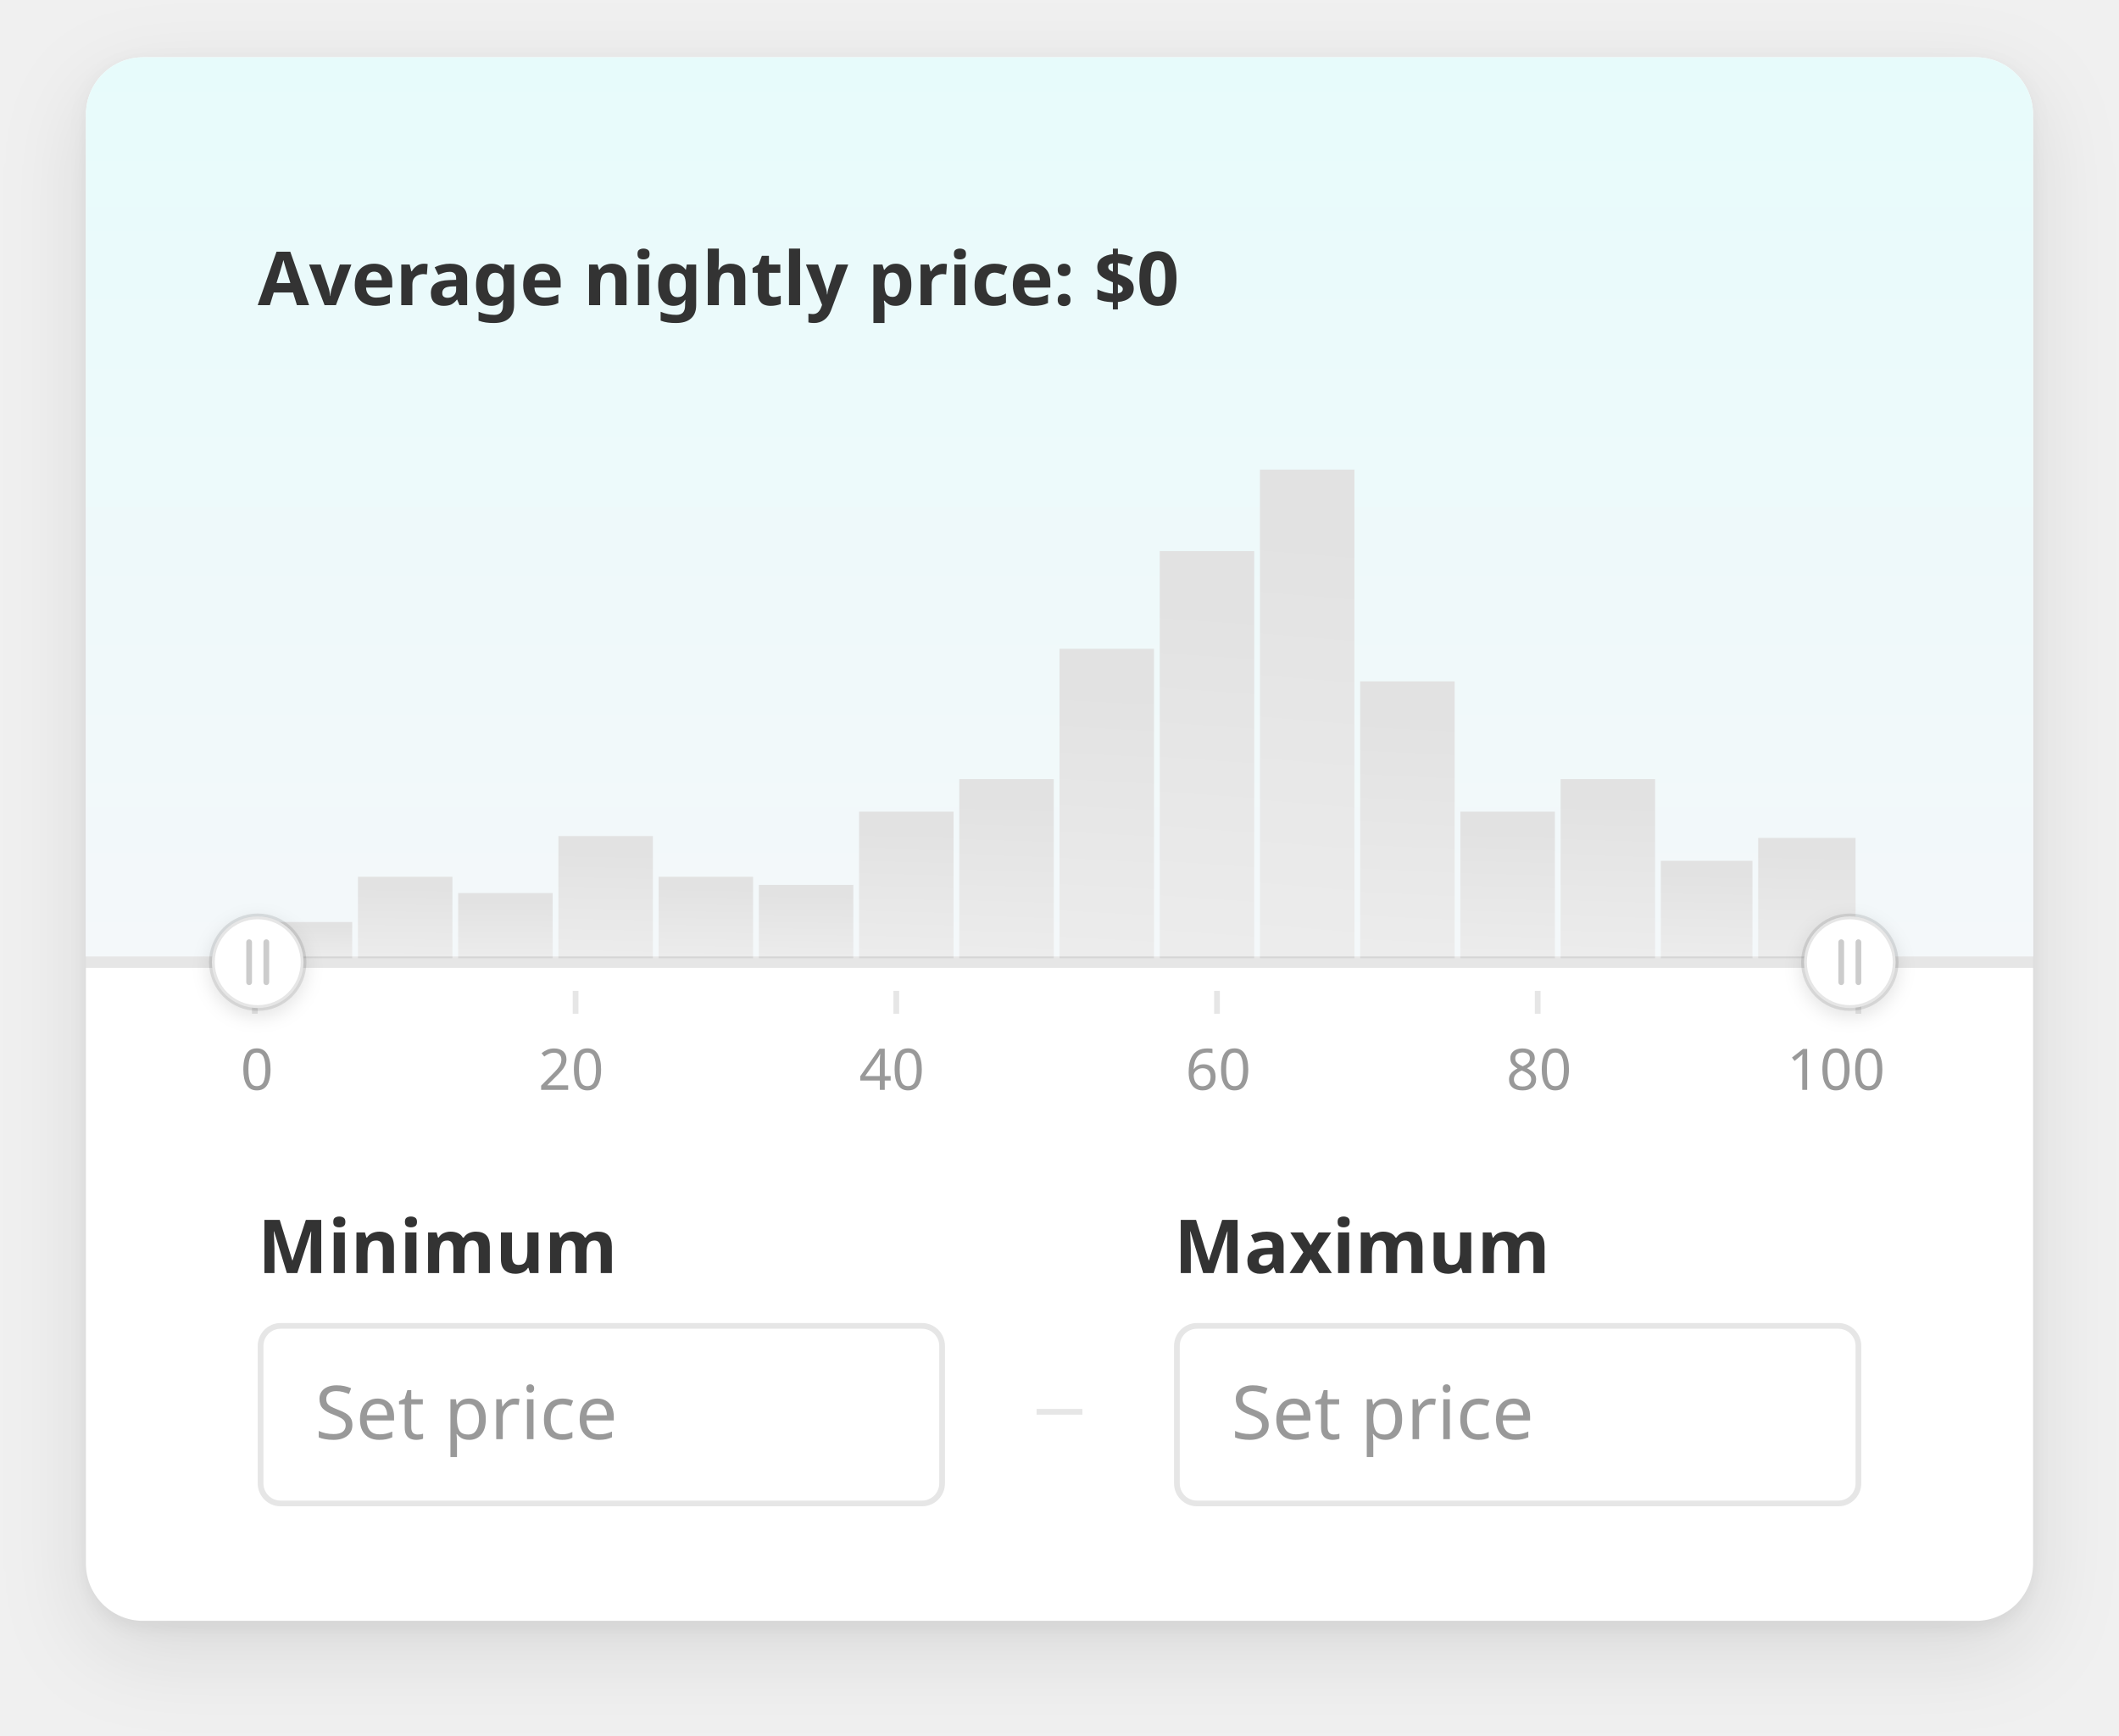
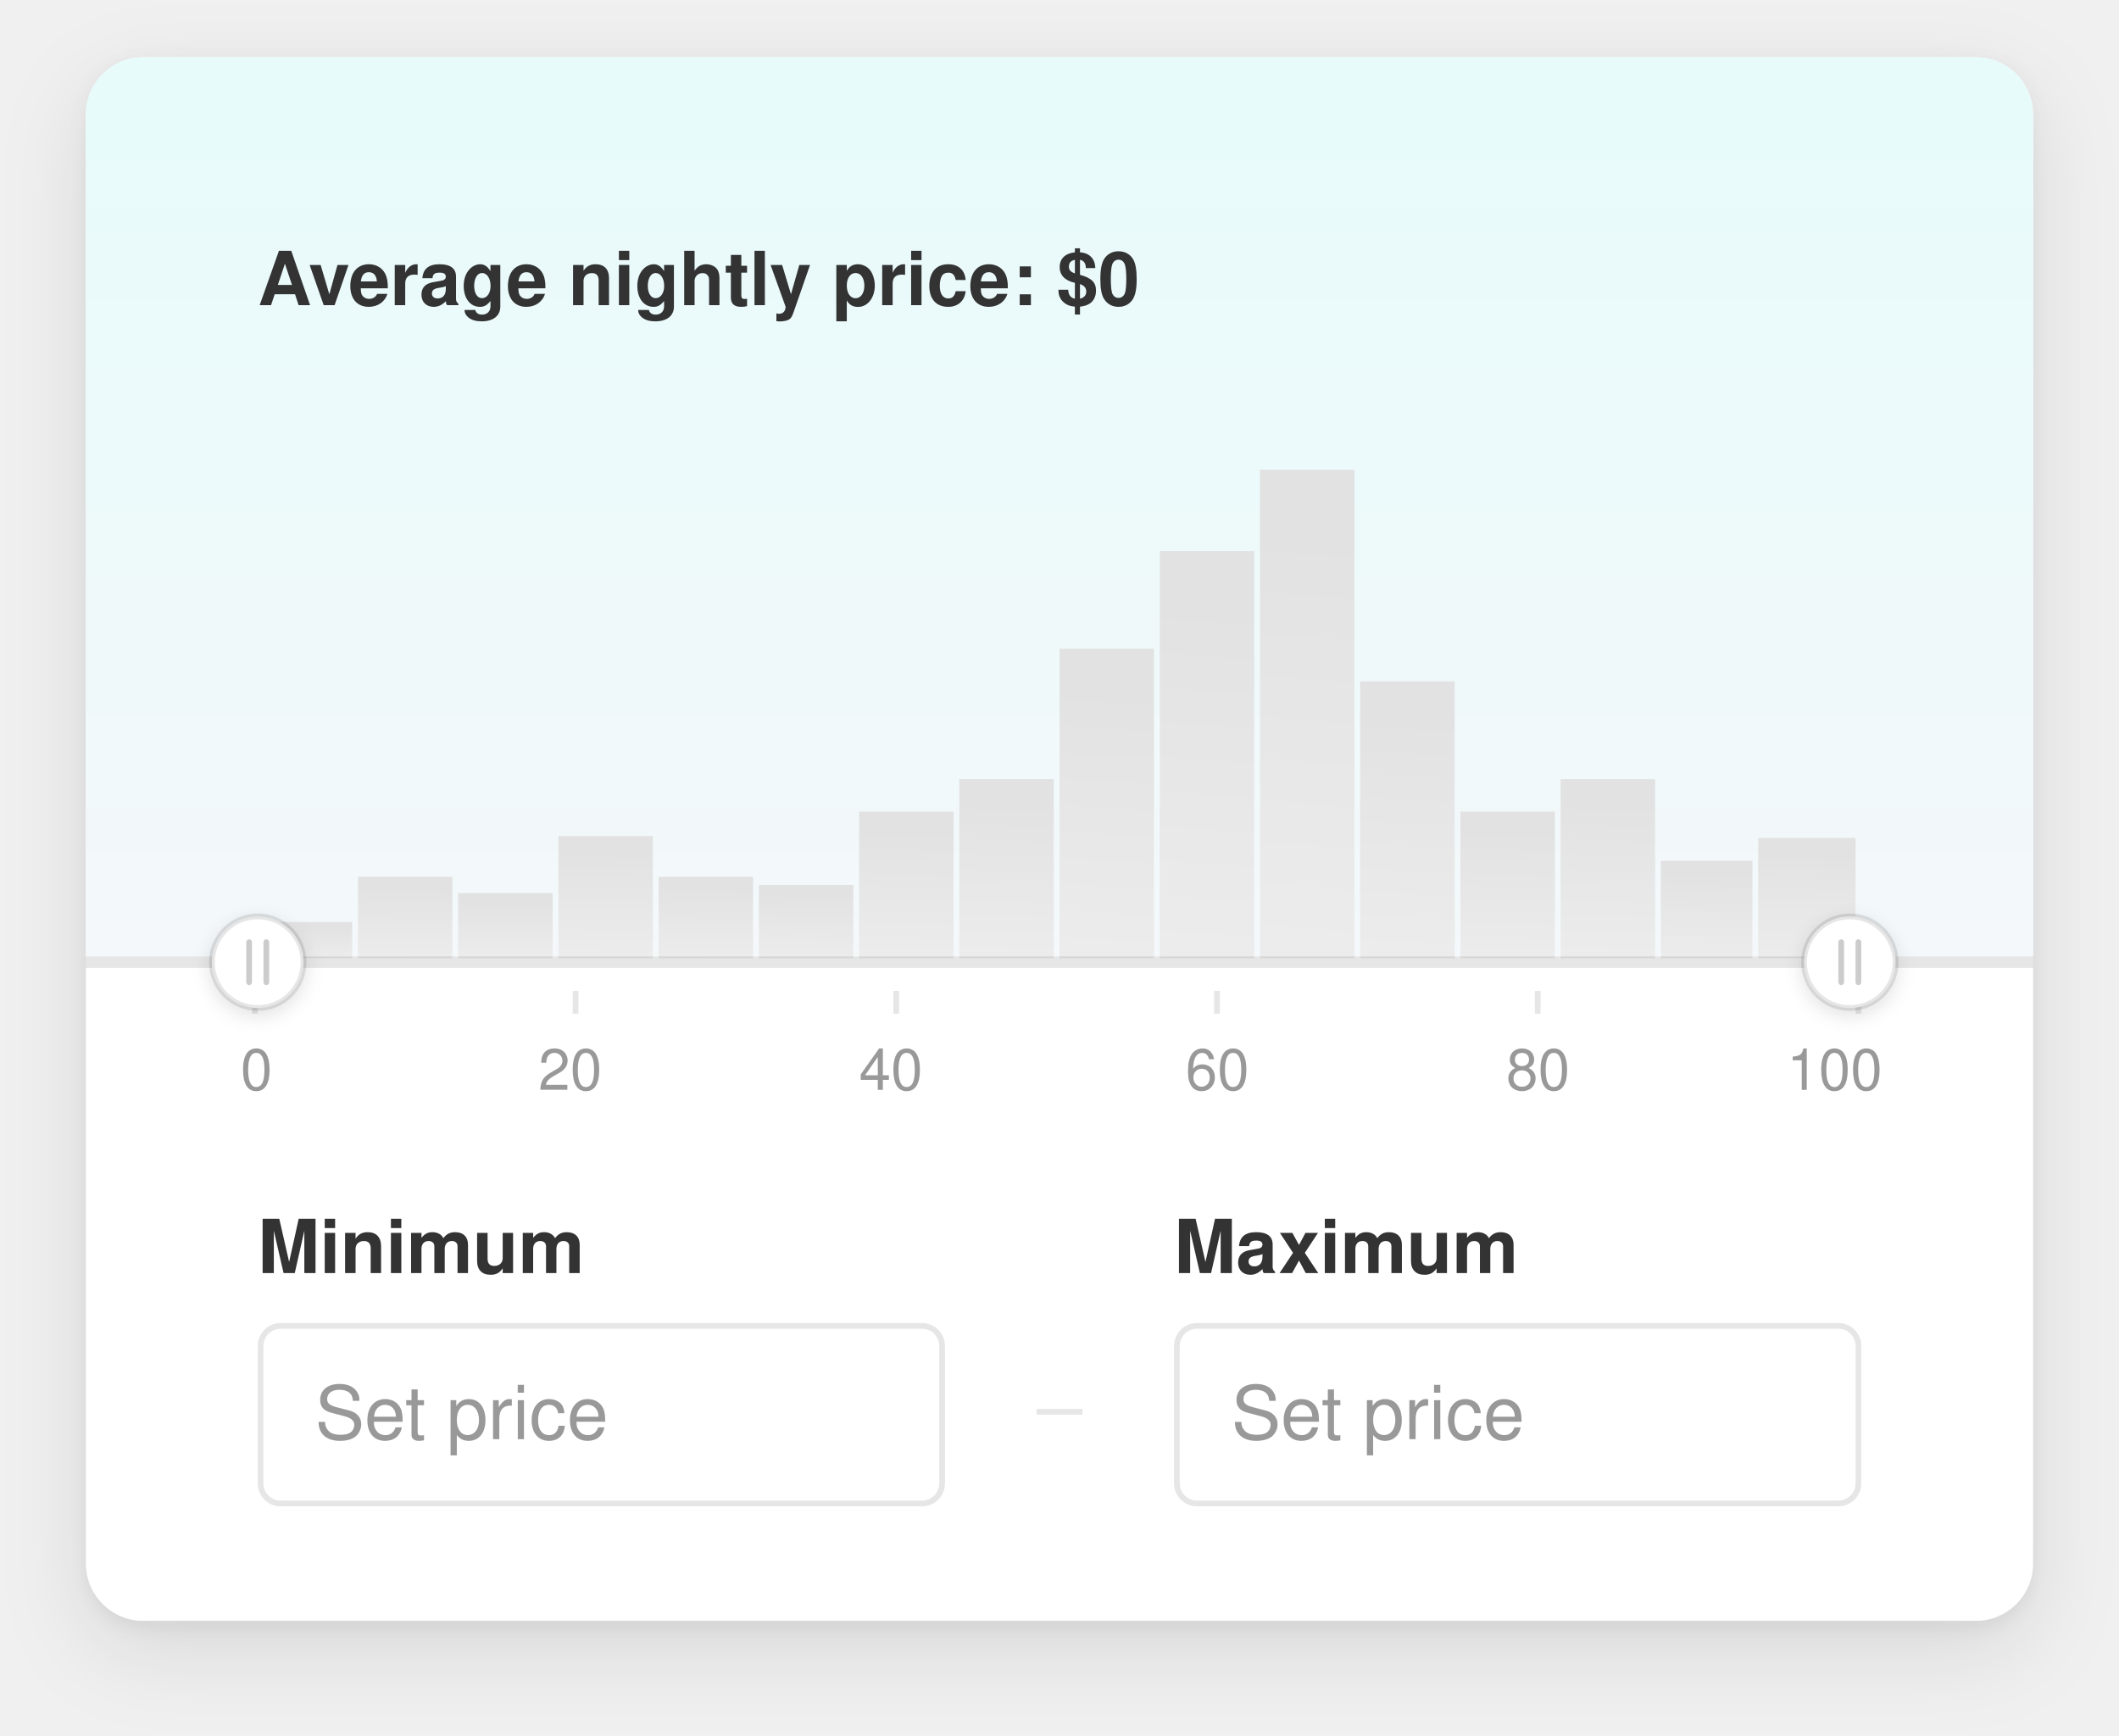
<svg xmlns="http://www.w3.org/2000/svg" width="370" height="303" viewBox="0 0 370 303" fill="none">
  <g id="RangeSlider">
    <g id="Rectangle 160" filter="url(#filter0_dd_3666_63519)">
      <rect x="15" y="10" width="340" height="273" rx="10" fill="white" />
    </g>
    <g id="Group 74">
-       <text id="Requests" fill="#333333" xml:space="preserve" style="white-space: pre" font-family="Nunito Sans" font-size="13" font-weight="bold" letter-spacing="0em">
+       <text id="Requests" fill="#333333" xml:space="preserve" style="white-space: pre" font-family="'Nunito Sans', 'Helvetica Neue', Helvetica, Arial, sans-serif" font-size="13" font-weight="bold" letter-spacing="0em">
        <tspan x="45" y="222.277">Minimum</tspan>
      </text>
-       <text id="Requests_2" fill="#333333" xml:space="preserve" style="white-space: pre" font-family="Nunito Sans" font-size="13" font-weight="bold" letter-spacing="0em">
+       <text id="Requests_2" fill="#333333" xml:space="preserve" style="white-space: pre" font-family="'Nunito Sans', 'Helvetica Neue', Helvetica, Arial, sans-serif" font-size="13" font-weight="bold" letter-spacing="0em">
        <tspan x="205" y="222.277">Maximum</tspan>
      </text>
      <rect id="Rectangle 163" x="181" y="246" width="8" height="1" fill="black" fill-opacity="0.1" />
      <g id="Input / Text">
        <g id="_Input / Text">
          <rect x="205" y="231" width="120" height="32" rx="4" fill="white" />
-           <text id="Text" fill="#999999" xml:space="preserve" style="white-space: pre" font-family="Nunito Sans" font-size="13" letter-spacing="0em">
+           <text id="Text" fill="#999999" xml:space="preserve" style="white-space: pre" font-family="'Nunito Sans', 'Helvetica Neue', Helvetica, Arial, sans-serif" font-size="13" letter-spacing="0em">
            <tspan x="215" y="251.277">Set price</tspan>
          </text>
          <rect x="205.5" y="231.5" width="119" height="31" rx="3.5" stroke="black" stroke-opacity="0.1" />
        </g>
      </g>
      <g id="Input / Text_2">
        <g id="_Input / Text_2">
          <rect x="45" y="231" width="120" height="32" rx="4" fill="white" />
-           <text id="Text_2" fill="#999999" xml:space="preserve" style="white-space: pre" font-family="Nunito Sans" font-size="13" letter-spacing="0em">
+           <text id="Text_2" fill="#999999" xml:space="preserve" style="white-space: pre" font-family="'Nunito Sans', 'Helvetica Neue', Helvetica, Arial, sans-serif" font-size="13" letter-spacing="0em">
            <tspan x="55" y="251.277">Set price</tspan>
          </text>
          <rect x="45.5" y="231.5" width="119" height="31" rx="3.5" stroke="black" stroke-opacity="0.1" />
        </g>
      </g>
    </g>
    <path id="Rectangle 161" d="M15 20C15 14.477 19.477 10 25 10H345C350.523 10 355 14.477 355 20V167H15V20Z" fill="url(#paint0_linear_3666_63519)" />
    <g id="Frame 141">
      <rect id="Rectangle 34 Copy 21" width="16.5" height="6.325" transform="matrix(-1 0 0 1 61.5 160.976)" fill="url(#paint1_linear_3666_63519)" />
      <rect id="Rectangle 34 Copy 20" width="16.5" height="14.217" transform="matrix(-1 0 0 1 79 153.085)" fill="url(#paint2_linear_3666_63519)" />
      <rect id="Rectangle 34 Copy 15" width="16.5" height="11.374" transform="matrix(-1 0 0 1 96.5 155.928)" fill="url(#paint3_linear_3666_63519)" />
      <rect id="Rectangle 34 Copy 13" width="16.5" height="21.325" transform="matrix(-1 0 0 1 114 145.976)" fill="url(#paint4_linear_3666_63519)" />
      <rect id="Rectangle 34 Copy 12" width="16.5" height="14.217" transform="matrix(-1 0 0 1 131.5 153.085)" fill="url(#paint5_linear_3666_63519)" />
      <rect id="Rectangle 34 Copy 11" width="16.5" height="12.795" transform="matrix(-1 0 0 1 149 154.506)" fill="url(#paint6_linear_3666_63519)" />
      <rect id="Rectangle 34 Copy 10" width="16.5" height="25.59" transform="matrix(-1 0 0 1 166.5 141.711)" fill="url(#paint7_linear_3666_63519)" />
      <rect id="Rectangle 34 Copy 8" width="16.5" height="31.277" transform="matrix(-1 0 0 1 184 136.024)" fill="url(#paint8_linear_3666_63519)" />
      <rect id="Rectangle 34 Copy 6" width="16.5" height="54.024" transform="matrix(-1 0 0 1 201.5 113.277)" fill="url(#paint9_linear_3666_63519)" />
      <rect id="Rectangle 34 Copy 5" width="16.5" height="71.085" transform="matrix(-1 0 0 1 219 96.2169)" fill="url(#paint10_linear_3666_63519)" />
      <rect id="Rectangle 34 Copy 4" width="16.5" height="85.302" transform="matrix(-1 0 0 1 236.5 82)" fill="url(#paint11_linear_3666_63519)" />
      <rect id="Rectangle 34 Copy 2" width="16.5" height="48.338" transform="matrix(-1 0 0 1 254 118.964)" fill="url(#paint12_linear_3666_63519)" />
      <rect id="Rectangle 34" width="16.5" height="25.59" transform="matrix(-1 0 0 1 271.5 141.711)" fill="url(#paint13_linear_3666_63519)" />
      <rect id="Rectangle 34 Copy 30" width="16.5" height="31.277" transform="matrix(-1 0 0 1 289 136.024)" fill="url(#paint14_linear_3666_63519)" />
      <rect id="Rectangle 34 Copy 31" width="16" height="17" transform="matrix(-1 0 0 1 306 150.302)" fill="url(#paint15_linear_3666_63519)" />
      <rect id="Rectangle 34 Copy 32" width="17" height="21" transform="matrix(-1 0 0 1 324 146.302)" fill="url(#paint16_linear_3666_63519)" />
    </g>
    <path id="xticks" fill-rule="evenodd" clip-rule="evenodd" d="M45 173H44V177H45V173ZM269 173H268V177H269V173ZM156 173H157V177H156V173ZM325 173H324V177H325V173ZM100 173H101V177H100V173ZM213 173H212V177H213V173Z" fill="black" fill-opacity="0.1" />
    <g id="xaxis">
-       <text id="30ms" fill="#999999" xml:space="preserve" style="white-space: pre" font-family="Nunito Sans" font-size="10" letter-spacing="0px">
+       <text id="30ms" fill="#999999" xml:space="preserve" style="white-space: pre" font-family="'Nunito Sans', 'Helvetica Neue', Helvetica, Arial, sans-serif" font-size="10" letter-spacing="0px">
        <tspan x="94.004" y="190.29">20</tspan>
      </text>
-       <text id="40ms" fill="#999999" xml:space="preserve" style="white-space: pre" font-family="Nunito Sans" font-size="10" letter-spacing="0px">
+       <text id="40ms" fill="#999999" xml:space="preserve" style="white-space: pre" font-family="'Nunito Sans', 'Helvetica Neue', Helvetica, Arial, sans-serif" font-size="10" letter-spacing="0px">
        <tspan x="150.004" y="190.29">40</tspan>
      </text>
-       <text id="50ms" fill="#999999" xml:space="preserve" style="white-space: pre" font-family="Nunito Sans" font-size="10" letter-spacing="0px">
+       <text id="50ms" fill="#999999" xml:space="preserve" style="white-space: pre" font-family="'Nunito Sans', 'Helvetica Neue', Helvetica, Arial, sans-serif" font-size="10" letter-spacing="0px">
        <tspan x="207.004" y="190.29">60</tspan>
      </text>
-       <text id="60ms" fill="#999999" xml:space="preserve" style="white-space: pre" font-family="Nunito Sans" font-size="10" letter-spacing="0px">
+       <text id="60ms" fill="#999999" xml:space="preserve" style="white-space: pre" font-family="'Nunito Sans', 'Helvetica Neue', Helvetica, Arial, sans-serif" font-size="10" letter-spacing="0px">
        <tspan x="263.004" y="190.29">80</tspan>
      </text>
-       <text id="80ms" fill="#999999" xml:space="preserve" style="white-space: pre" font-family="Nunito Sans" font-size="10" letter-spacing="0px">
+       <text id="80ms" fill="#999999" xml:space="preserve" style="white-space: pre" font-family="'Nunito Sans', 'Helvetica Neue', Helvetica, Arial, sans-serif" font-size="10" letter-spacing="0px">
        <tspan x="312.006" y="190.29">100</tspan>
      </text>
-       <text id="20ms" fill="#999999" xml:space="preserve" style="white-space: pre" font-family="Nunito Sans" font-size="10" letter-spacing="0px">
+       <text id="20ms" fill="#999999" xml:space="preserve" style="white-space: pre" font-family="'Nunito Sans', 'Helvetica Neue', Helvetica, Arial, sans-serif" font-size="10" letter-spacing="0px">
        <tspan x="42.002" y="190.29">0</tspan>
      </text>
    </g>
-     <text id="Latency distribution" fill="#333333" xml:space="preserve" style="white-space: pre" font-family="Nunito Sans" font-size="13" font-weight="bold" letter-spacing="0em">
+     <text id="Latency distribution" fill="#333333" xml:space="preserve" style="white-space: pre" font-family="'Nunito Sans', 'Helvetica Neue', Helvetica, Arial, sans-serif" font-size="13" font-weight="bold" letter-spacing="0em">
      <tspan x="45" y="53.277">Average nightly price: $0</tspan>
    </text>
    <rect id="Rectangle 162" x="355" y="169" width="340" height="2" transform="rotate(-180 355 169)" fill="black" fill-opacity="0.1" />
    <g id="Group 72">
      <g id="Oval" filter="url(#filter1_d_3666_63519)">
        <circle cx="323" cy="168" r="8" fill="white" />
        <circle cx="323" cy="168" r="8" stroke="black" stroke-opacity="0.1" />
      </g>
      <rect id="Rectangle 160_2" x="321" y="164" width="1" height="8" rx="0.5" fill="#CCCCCC" />
      <rect id="Rectangle 161_2" x="324" y="164" width="1" height="8" rx="0.5" fill="#CCCCCC" />
    </g>
    <g id="Group 73">
      <g id="Oval_2" filter="url(#filter2_d_3666_63519)">
        <circle cx="45" cy="168" r="8" fill="white" />
        <circle cx="45" cy="168" r="8" stroke="black" stroke-opacity="0.1" />
      </g>
      <rect id="Rectangle 160_3" x="43" y="164" width="1" height="8" rx="0.5" fill="#CCCCCC" />
      <rect id="Rectangle 161_3" x="46" y="164" width="1" height="8" rx="0.5" fill="#CCCCCC" />
    </g>
  </g>
  <defs>
    <filter id="filter0_dd_3666_63519" x="0" y="0" width="370" height="303" filterUnits="userSpaceOnUse" color-interpolation-filters="sRGB">
      <feFlood flood-opacity="0" result="BackgroundImageFix" />
      <feColorMatrix in="SourceAlpha" type="matrix" values="0 0 0 0 0 0 0 0 0 0 0 0 0 0 0 0 0 0 127 0" result="hardAlpha" />
      <feOffset dy="5" />
      <feGaussianBlur stdDeviation="7.5" />
      <feColorMatrix type="matrix" values="0 0 0 0 0 0 0 0 0 0 0 0 0 0 0 0 0 0 0.1 0" />
      <feBlend mode="normal" in2="BackgroundImageFix" result="effect1_dropShadow_3666_63519" />
      <feColorMatrix in="SourceAlpha" type="matrix" values="0 0 0 0 0 0 0 0 0 0 0 0 0 0 0 0 0 0 127 0" result="hardAlpha" />
      <feOffset dy="1" />
      <feGaussianBlur stdDeviation="1.5" />
      <feColorMatrix type="matrix" values="0 0 0 0 0 0 0 0 0 0 0 0 0 0 0 0 0 0 0.05 0" />
      <feBlend mode="normal" in2="effect1_dropShadow_3666_63519" result="effect2_dropShadow_3666_63519" />
      <feBlend mode="normal" in="SourceGraphic" in2="effect2_dropShadow_3666_63519" result="shape" />
    </filter>
    <filter id="filter1_d_3666_63519" x="311.5" y="157.5" width="23" height="23" filterUnits="userSpaceOnUse" color-interpolation-filters="sRGB">
      <feFlood flood-opacity="0" result="BackgroundImageFix" />
      <feColorMatrix in="SourceAlpha" type="matrix" values="0 0 0 0 0 0 0 0 0 0 0 0 0 0 0 0 0 0 127 0" result="hardAlpha" />
      <feOffset dy="1" />
      <feGaussianBlur stdDeviation="1.5" />
      <feColorMatrix type="matrix" values="0 0 0 0 0 0 0 0 0 0 0 0 0 0 0 0 0 0 0.1 0" />
      <feBlend mode="normal" in2="BackgroundImageFix" result="effect1_dropShadow_3666_63519" />
      <feBlend mode="normal" in="SourceGraphic" in2="effect1_dropShadow_3666_63519" result="shape" />
    </filter>
    <filter id="filter2_d_3666_63519" x="33.5" y="157.5" width="23" height="23" filterUnits="userSpaceOnUse" color-interpolation-filters="sRGB">
      <feFlood flood-opacity="0" result="BackgroundImageFix" />
      <feColorMatrix in="SourceAlpha" type="matrix" values="0 0 0 0 0 0 0 0 0 0 0 0 0 0 0 0 0 0 127 0" result="hardAlpha" />
      <feOffset dy="1" />
      <feGaussianBlur stdDeviation="1.5" />
      <feColorMatrix type="matrix" values="0 0 0 0 0 0 0 0 0 0 0 0 0 0 0 0 0 0 0.1 0" />
      <feBlend mode="normal" in2="BackgroundImageFix" result="effect1_dropShadow_3666_63519" />
      <feBlend mode="normal" in="SourceGraphic" in2="effect1_dropShadow_3666_63519" result="shape" />
    </filter>
    <linearGradient id="paint0_linear_3666_63519" x1="185" y1="10" x2="185" y2="167" gradientUnits="userSpaceOnUse">
      <stop stop-color="#E7FBFB" />
      <stop offset="1" stop-color="#F4F8FA" />
    </linearGradient>
    <linearGradient id="paint1_linear_3666_63519" x1="-2.152" y1="0.89" x2="-2.105" y2="8.423" gradientUnits="userSpaceOnUse">
      <stop stop-color="#E2E2E2" />
      <stop offset="1" stop-color="#F0F0F0" />
    </linearGradient>
    <linearGradient id="paint2_linear_3666_63519" x1="-2.152" y1="2" x2="-1.917" y2="18.928" gradientUnits="userSpaceOnUse">
      <stop stop-color="#E2E2E2" />
      <stop offset="1" stop-color="#F0F0F0" />
    </linearGradient>
    <linearGradient id="paint3_linear_3666_63519" x1="-2.152" y1="1.6" x2="-2.001" y2="15.144" gradientUnits="userSpaceOnUse">
      <stop stop-color="#E2E2E2" />
      <stop offset="1" stop-color="#F0F0F0" />
    </linearGradient>
    <linearGradient id="paint4_linear_3666_63519" x1="-2.152" y1="3" x2="-1.624" y2="28.387" gradientUnits="userSpaceOnUse">
      <stop stop-color="#E2E2E2" />
      <stop offset="1" stop-color="#F0F0F0" />
    </linearGradient>
    <linearGradient id="paint5_linear_3666_63519" x1="-2.152" y1="2" x2="-1.917" y2="18.928" gradientUnits="userSpaceOnUse">
      <stop stop-color="#E2E2E2" />
      <stop offset="1" stop-color="#F0F0F0" />
    </linearGradient>
    <linearGradient id="paint6_linear_3666_63519" x1="-2.152" y1="1.8" x2="-1.961" y2="17.036" gradientUnits="userSpaceOnUse">
      <stop stop-color="#E2E2E2" />
      <stop offset="1" stop-color="#F0F0F0" />
    </linearGradient>
    <linearGradient id="paint7_linear_3666_63519" x1="-2.152" y1="3.6" x2="-1.391" y2="34.058" gradientUnits="userSpaceOnUse">
      <stop stop-color="#E2E2E2" />
      <stop offset="1" stop-color="#F0F0F0" />
    </linearGradient>
    <linearGradient id="paint8_linear_3666_63519" x1="-2.152" y1="4.401" x2="-1.017" y2="41.615" gradientUnits="userSpaceOnUse">
      <stop stop-color="#E2E2E2" />
      <stop offset="1" stop-color="#F0F0F0" />
    </linearGradient>
    <linearGradient id="paint9_linear_3666_63519" x1="-2.152" y1="7.601" x2="1.228" y2="71.762" gradientUnits="userSpaceOnUse">
      <stop stop-color="#E2E2E2" />
      <stop offset="1" stop-color="#F0F0F0" />
    </linearGradient>
    <linearGradient id="paint10_linear_3666_63519" x1="-2.152" y1="10.001" x2="3.688" y2="94.253" gradientUnits="userSpaceOnUse">
      <stop stop-color="#E2E2E2" />
      <stop offset="1" stop-color="#F0F0F0" />
    </linearGradient>
    <linearGradient id="paint11_linear_3666_63519" x1="-2.152" y1="12.001" x2="6.24" y2="112.892" gradientUnits="userSpaceOnUse">
      <stop stop-color="#E2E2E2" />
      <stop offset="1" stop-color="#F0F0F0" />
    </linearGradient>
    <linearGradient id="paint12_linear_3666_63519" x1="-2.152" y1="6.801" x2="0.556" y2="64.24" gradientUnits="userSpaceOnUse">
      <stop stop-color="#E2E2E2" />
      <stop offset="1" stop-color="#F0F0F0" />
    </linearGradient>
    <linearGradient id="paint13_linear_3666_63519" x1="-2.152" y1="3.6" x2="-1.391" y2="34.058" gradientUnits="userSpaceOnUse">
      <stop stop-color="#E2E2E2" />
      <stop offset="1" stop-color="#F0F0F0" />
    </linearGradient>
    <linearGradient id="paint14_linear_3666_63519" x1="-2.152" y1="4.401" x2="-1.017" y2="41.615" gradientUnits="userSpaceOnUse">
      <stop stop-color="#E2E2E2" />
      <stop offset="1" stop-color="#F0F0F0" />
    </linearGradient>
    <linearGradient id="paint15_linear_3666_63519" x1="-2.086" y1="2.392" x2="-1.74" y2="22.632" gradientUnits="userSpaceOnUse">
      <stop stop-color="#E2E2E2" />
      <stop offset="1" stop-color="#F0F0F0" />
    </linearGradient>
    <linearGradient id="paint16_linear_3666_63519" x1="-2.217" y1="2.955" x2="-1.72" y2="27.954" gradientUnits="userSpaceOnUse">
      <stop stop-color="#E2E2E2" />
      <stop offset="1" stop-color="#F0F0F0" />
    </linearGradient>
  </defs>
</svg>
